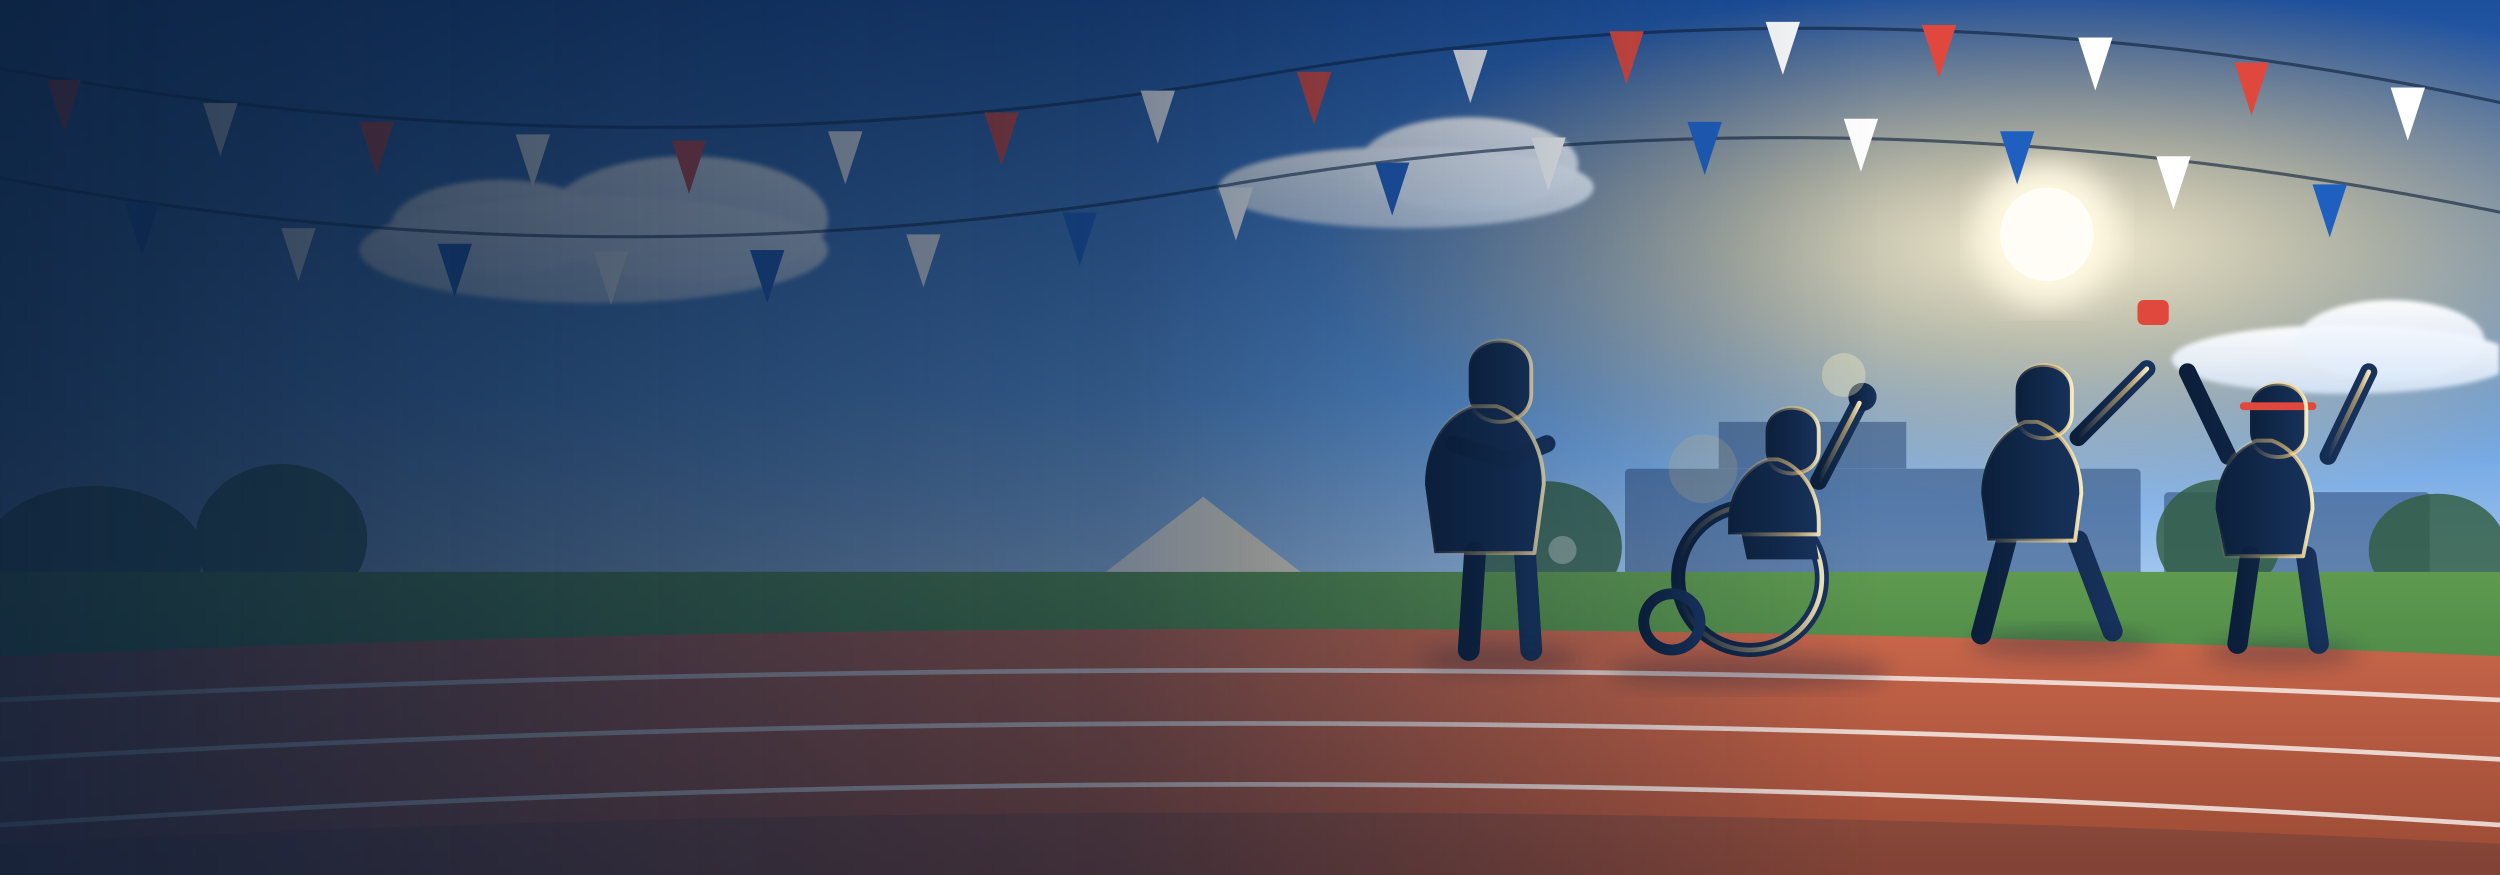
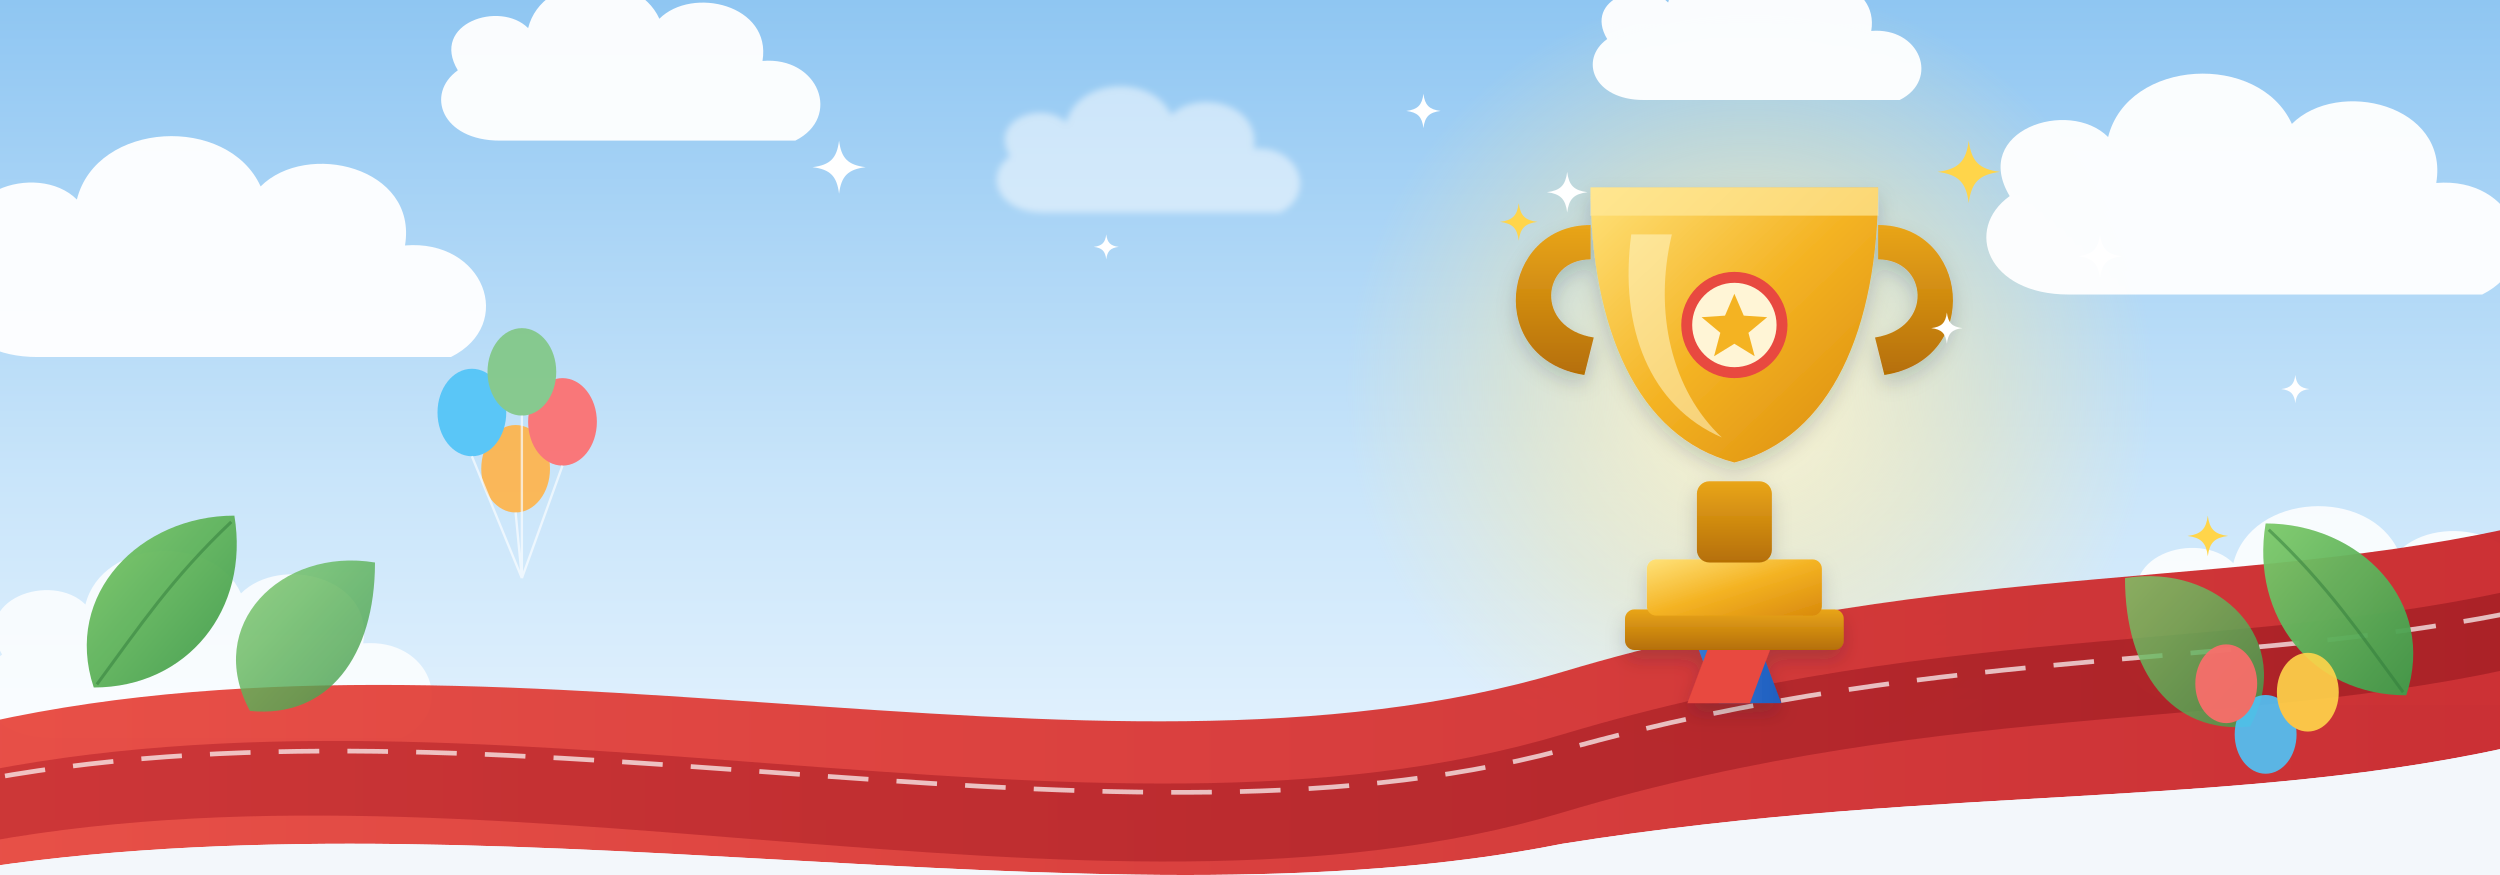
- <svg xmlns="http://www.w3.org/2000/svg" viewBox="0 0 1600 560" preserveAspectRatio="xMidYMid slice" role="img" aria-label="校園運動祭主視覺：午後陽光下的操場、彩旗與參賽學生剪影">
+ <svg xmlns="http://www.w3.org/2000/svg" viewBox="0 0 1600 560" preserveAspectRatio="xMidYMid slice" role="img" aria-label="主視覺：藍天白雲、金色獎盃與紅色緞帶">
  <defs>
    <linearGradient id="sky" x1="0" y1="0" x2="0" y2="1">
-       <stop offset="0" stop-color="#1c4f9c" />
-       <stop offset="0.45" stop-color="#5f9be0" />
-       <stop offset="0.8" stop-color="#cfe3f7" />
-       <stop offset="1" stop-color="#f8e9c9" />
+       <stop offset="0" stop-color="#8fc6f2" />
+       <stop offset="0.55" stop-color="#c9e5fa" />
+       <stop offset="1" stop-color="#eef7ff" />
    </linearGradient>
-     <radialGradient id="sun" cx="0.82" cy="0.28" r="0.5">
-       <stop offset="0" stop-color="#fff6d8" stop-opacity="0.95" />
-       <stop offset="0.25" stop-color="#ffd98a" stop-opacity="0.55" />
-       <stop offset="0.6" stop-color="#ffb347" stop-opacity="0" />
+     <linearGradient id="gold" x1="0" y1="0" x2="1" y2="1">
+       <stop offset="0" stop-color="#ffe27a" />
+       <stop offset="0.5" stop-color="#f4b323" />
+       <stop offset="1" stop-color="#d98a0c" />
+     </linearGradient>
+     <linearGradient id="goldDark" x1="0" y1="0" x2="0" y2="1">
+       <stop offset="0" stop-color="#e9a51a" />
+       <stop offset="1" stop-color="#b56f06" />
+     </linearGradient>
+     <linearGradient id="red" x1="0" y1="0" x2="1" y2="0">
+       <stop offset="0" stop-color="#e8483f" />
+       <stop offset="1" stop-color="#c8262a" />
+     </linearGradient>
+     <linearGradient id="redDark" x1="0" y1="0" x2="1" y2="0">
+       <stop offset="0" stop-color="#b8222a" />
+       <stop offset="1" stop-color="#8f151c" />
+     </linearGradient>
+     <linearGradient id="green" x1="0" y1="0" x2="1" y2="1">
+       <stop offset="0" stop-color="#7cc96a" />
+       <stop offset="1" stop-color="#3f9a4a" />
+     </linearGradient>
+     <linearGradient id="blueRibbon" x1="0" y1="0" x2="1" y2="0">
+       <stop offset="0" stop-color="#3f7fd9" />
+       <stop offset="1" stop-color="#1f5fbf" />
+     </linearGradient>
+     <radialGradient id="glow" cx="0.5" cy="0.5" r="0.5">
+       <stop offset="0" stop-color="#fff8d6" stop-opacity="0.95" />
+       <stop offset="0.6" stop-color="#ffe9a3" stop-opacity="0.35" />
+       <stop offset="1" stop-color="#ffe9a3" stop-opacity="0" />
    </radialGradient>
-     <linearGradient id="field" x1="0" y1="0" x2="0" y2="1">
-       <stop offset="0" stop-color="#5f9a4f" />
-       <stop offset="1" stop-color="#2f6a3a" />
-     </linearGradient>
-     <linearGradient id="track" x1="0" y1="0" x2="0" y2="1">
-       <stop offset="0" stop-color="#c8664a" />
-       <stop offset="1" stop-color="#9a4a35" />
-     </linearGradient>
-     <linearGradient id="fig" x1="0" y1="0" x2="1" y2="0">
-       <stop offset="0" stop-color="#0b1f3a" />
-       <stop offset="1" stop-color="#17325c" />
-     </linearGradient>
-     <linearGradient id="rim" x1="0" y1="0" x2="1" y2="0">
-       <stop offset="0" stop-color="#ffd27a" stop-opacity="0" />
-       <stop offset="0.7" stop-color="#ffd27a" stop-opacity="0.6" />
-       <stop offset="1" stop-color="#fff1c2" stop-opacity="0.95" />
-     </linearGradient>
-     <linearGradient id="scrim" x1="0" y1="0" x2="1" y2="0">
-       <stop offset="0" stop-color="#0b1f3a" stop-opacity="0.9" />
-       <stop offset="0.45" stop-color="#0b1f3a" stop-opacity="0.55" />
-       <stop offset="0.75" stop-color="#0b1f3a" stop-opacity="0" />
-     </linearGradient>
-     <linearGradient id="cloud" x1="0" y1="0" x2="0" y2="1">
-       <stop offset="0" stop-color="#ffffff" stop-opacity="0.95" />
-       <stop offset="1" stop-color="#dbe9fb" stop-opacity="0.85" />
-     </linearGradient>
-     <filter id="blur6">
-       <feGaussianBlur stdDeviation="6" />
+     <filter id="soft">
+       <feGaussianBlur stdDeviation="2" />
    </filter>
-     <filter id="blur2">
-       <feGaussianBlur stdDeviation="1.5" />
+     <filter id="shadow" x="-20%" y="-20%" width="140%" height="140%">
+       <feDropShadow dx="0" dy="6" stdDeviation="6" flood-color="#0b1f3a" flood-opacity="0.18" />
    </filter>
-     <filter id="glow">
-       <feGaussianBlur stdDeviation="10" />
-     </filter>
+     <symbol id="star4" viewBox="0 0 24 24">
+       <path d="M12 0 C13 8 16 11 24 12 C16 13 13 16 12 24 C11 16 8 13 0 12 C8 11 11 8 12 0 Z" />
+     </symbol>
+     <symbol id="cloud" viewBox="0 0 200 90">
+       <path d="M40 80 C15 80 8 60 22 50 C10 30 40 20 52 32 C58 8 98 6 108 28 C122 14 156 22 152 46 C176 44 186 70 166 80 Z" />
+     </symbol>
  </defs>
  <rect width="1600" height="560" fill="url(#sky)" />
-   <rect width="1600" height="560" fill="url(#sun)" />
-   <circle cx="1310" cy="150" r="46" fill="#fff8e1" filter="url(#glow)" />
-   <circle cx="1310" cy="150" r="30" fill="#fffdf5" />
-   <g fill="url(#cloud)" filter="url(#blur2)">
-     <ellipse cx="380" cy="160" rx="150" ry="34" />
-     <ellipse cx="440" cy="140" rx="90" ry="40" />
-     <ellipse cx="320" cy="145" rx="70" ry="30" />
-     <ellipse cx="900" cy="120" rx="120" ry="26" />
-     <ellipse cx="940" cy="105" rx="70" ry="30" />
-     <ellipse cx="1500" cy="230" rx="110" ry="22" />
-     <ellipse cx="1530" cy="218" rx="60" ry="26" />
+   <circle cx="1120" cy="250" r="260" fill="url(#glow)" />
+   <g fill="#ffffff" opacity="0.95">
+     <use href="#cloud" x="-60" y="60" width="420" height="190" />
+     <use href="#cloud" x="260" y="-30" width="300" height="135" />
+     <use href="#cloud" x="1240" y="20" width="420" height="190" />
+     <use href="#cloud" x="1000" y="-40" width="260" height="117" />
+     <use href="#cloud" x="-40" y="330" width="360" height="160" opacity="0.85" />
+     <use href="#cloud" x="1330" y="300" width="380" height="170" opacity="0.9" />
  </g>
-   <g opacity="0.55" fill="#2b4a78">
-     <rect x="1040" y="300" width="330" height="70" rx="3" />
-     <rect x="1100" y="270" width="120" height="30" />
-     <rect x="1385" y="315" width="170" height="55" rx="3" />
+   <g fill="#ffffff" opacity="0.5" filter="url(#soft)">
+     <use href="#cloud" x="620" y="40" width="240" height="108" />
  </g>
-   <g fill="#2f5b3f" opacity="0.8">
-     <ellipse cx="990" cy="350" rx="48" ry="42" />
-     <ellipse cx="1420" cy="345" rx="40" ry="38" />
-     <ellipse cx="1560" cy="352" rx="44" ry="36" />
-     <ellipse cx="60" cy="355" rx="70" ry="44" />
-     <ellipse cx="180" cy="345" rx="55" ry="48" />
+   <g fill="#ffffff">
+     <use href="#star4" x="520" y="90" width="34" height="34" />
+     <use href="#star4" x="900" y="60" width="22" height="22" />
+     <use href="#star4" x="1330" y="150" width="28" height="28" />
+     <use href="#star4" x="1460" y="240" width="18" height="18" />
+     <use href="#star4" x="700" y="150" width="16" height="16" />
  </g>
-   <g>
-     <path d="M700 372 L770 318 L840 372 Z" fill="#f3f6fa" />
-     <rect x="706" y="372" width="128" height="6" fill="#cbd5e1" />
-     <path d="M700 372 L770 318 L840 372 Z" fill="url(#rim)" opacity="0.5" />
-     <rect x="704" y="378" width="132" height="4" fill="#0b1f3a" opacity="0.3" />
+   <g fill="#ffd54a">
+     <use href="#star4" x="1240" y="90" width="40" height="40" />
+     <use href="#star4" x="960" y="130" width="24" height="24" />
+     <use href="#star4" x="1400" y="330" width="26" height="26" />
  </g>
-   <rect x="0" y="366" width="1600" height="194" fill="url(#field)" />
-   <path d="M0 420 Q800 385 1600 420 L1600 560 L0 560 Z" fill="url(#track)" />
-   <g stroke="#ffffff" stroke-opacity="0.75" fill="none" stroke-width="3">
-     <path d="M0 448 Q800 410 1600 448" />
-     <path d="M0 486 Q800 440 1600 486" />
-     <path d="M0 528 Q800 476 1600 528" />
+   <path d="M-40 470 C300 380 700 520 1000 430 C1250 355 1450 380 1640 330 L1640 470 C1450 520 1250 500 1000 540 C700 600 300 500 -40 560 Z" fill="url(#red)" opacity="0.95" />
+   <path d="M-40 500 C300 420 700 560 1000 470 C1250 395 1450 420 1640 370 L1640 420 C1450 470 1250 445 1000 520 C700 610 300 470 -40 545 Z" fill="url(#redDark)" opacity="0.55" />
+   <path d="M-40 560 L1640 560 L1640 470 C1450 520 1250 500 1000 540 C700 600 300 500 -40 560 Z" fill="#f3f7fb" />
+   <path d="M-40 505 C300 430 700 560 1000 480 C1250 410 1450 430 1640 385" fill="none" stroke="#ffffff" stroke-width="3" stroke-opacity="0.7" stroke-dasharray="26 18" />
+   <g fill="url(#green)" opacity="0.95">
+     <path d="M60 440 C40 380 90 330 150 330 C160 390 120 440 60 440 Z" />
+     <path d="M160 455 C130 400 180 350 240 360 C240 420 210 460 160 455 Z" opacity="0.85" />
+     <path d="M1540 445 C1560 385 1510 335 1450 335 C1440 395 1480 445 1540 445 Z" />
+     <path d="M1440 465 C1470 410 1420 360 1360 370 C1360 430 1390 470 1440 465 Z" opacity="0.85" />
  </g>
-   <path d="M0 560 L1600 560 L1600 540 Q800 500 0 540 Z" fill="#0b1f3a" opacity="0.18" />
-   <g stroke="#0b1f3a" stroke-opacity="0.6" stroke-width="2" fill="none">
-     <path d="M-20 40 Q400 120 820 46 Q1220 -20 1620 70" />
-     <path d="M-20 110 Q380 190 800 116 Q1200 50 1620 140" />
+   <g stroke="#2f7a3a" stroke-width="2" fill="none" opacity="0.5">
+     <path d="M62 438 C90 400 110 370 148 334" />
+     <path d="M1538 443 C1510 405 1490 375 1452 339" />
  </g>
-   <g>
-     <g id="flags1" fill="#e0483d">
-       <path d="M30 51 l22 0 l-11 34 z" />
-       <path d="M130 66 l22 0 l-11 34 z" fill="#fff" />
-       <path d="M230 78 l22 0 l-11 34 z" />
-       <path d="M330 86 l22 0 l-11 34 z" fill="#fff" />
-       <path d="M430 90 l22 0 l-11 34 z" />
-       <path d="M530 84 l22 0 l-11 34 z" fill="#fff" />
-       <path d="M630 72 l22 0 l-11 34 z" />
-       <path d="M730 58 l22 0 l-11 34 z" fill="#fff" />
-       <path d="M830 46 l22 0 l-11 34 z" />
-       <path d="M930 32 l22 0 l-11 34 z" fill="#fff" />
-       <path d="M1030 20 l22 0 l-11 34 z" />
-       <path d="M1130 14 l22 0 l-11 34 z" fill="#fff" />
-       <path d="M1230 16 l22 0 l-11 34 z" />
-       <path d="M1330 24 l22 0 l-11 34 z" fill="#fff" />
-       <path d="M1430 40 l22 0 l-11 34 z" />
-       <path d="M1530 56 l22 0 l-11 34 z" fill="#fff" />
+   <g transform="translate(1110 120)" filter="url(#shadow)">
+     <path d="M-40 250 L-10 330 L30 330 L0 250 Z" fill="url(#blueRibbon)" />
+     <path d="M40 250 L10 330 L-30 330 L0 250 Z" fill="#e8483f" />
+     <rect x="-70" y="270" width="140" height="26" rx="6" fill="url(#goldDark)" />
+     <rect x="-56" y="238" width="112" height="36" rx="6" fill="url(#gold)" />
+     <rect x="-24" y="188" width="48" height="52" rx="8" fill="url(#goldDark)" />
+     <path d="M-92 0 L92 0 C92 90 62 160 0 176 C-62 160 -92 90 -92 0 Z" fill="url(#gold)" />
+     <path d="M-92 0 L92 0 L92 18 L-92 18 Z" fill="#ffe89a" opacity="0.7" />
+     <path d="M-40 30 C-52 80 -40 130 -8 160 C-54 140 -74 90 -66 30 Z" fill="#fff5c9" opacity="0.55" />
+     <path d="M-92 24 C-150 24 -160 110 -96 120 L-90 96 C-128 90 -124 46 -92 46 Z" fill="url(#goldDark)" />
+     <path d="M92 24 C150 24 160 110 96 120 L90 96 C128 90 124 46 92 46 Z" fill="url(#goldDark)" />
+     <circle cx="0" cy="88" r="34" fill="#e8483f" />
+     <circle cx="0" cy="88" r="27" fill="#fff5d6" />
+     <path d="M0 68 L6 82 L21 83 L9 93 L13 108 L0 100 L-13 108 L-9 93 L-21 83 L-6 82 Z" fill="#f4b323" />
+   </g>
+   <g fill="#ffffff">
+     <use href="#star4" x="990" y="110" width="26" height="26" />
+     <use href="#star4" x="1236" y="200" width="20" height="20" />
+   </g>
+   <g opacity="0.9">
+     <g transform="translate(330 300)">
+       <ellipse cx="0" cy="0" rx="22" ry="28" fill="#ffb347" />
+       <ellipse cx="30" cy="-30" rx="22" ry="28" fill="#ff6b6b" />
+       <ellipse cx="-28" cy="-36" rx="22" ry="28" fill="#4fc3f7" />
+       <ellipse cx="4" cy="-62" rx="22" ry="28" fill="#81c784" />
+       <path d="M0 28 L4 70 M30 -2 L4 70 M-28 -8 L4 70 M4 -34 L4 70" stroke="#ffffff" stroke-width="1.5" fill="none" opacity="0.7" />
    </g>
-     <g fill="#1f5fbf">
-       <path d="M80 130 l22 0 l-11 34 z" />
-       <path d="M180 146 l22 0 l-11 34 z" fill="#fff" />
-       <path d="M280 156 l22 0 l-11 34 z" />
-       <path d="M380 161 l22 0 l-11 34 z" fill="#fff" />
-       <path d="M480 160 l22 0 l-11 34 z" />
-       <path d="M580 150 l22 0 l-11 34 z" fill="#fff" />
-       <path d="M680 136 l22 0 l-11 34 z" />
-       <path d="M780 120 l22 0 l-11 34 z" fill="#fff" />
-       <path d="M880 104 l22 0 l-11 34 z" />
-       <path d="M980 88 l22 0 l-11 34 z" fill="#fff" />
-       <path d="M1080 78 l22 0 l-11 34 z" />
-       <path d="M1180 76 l22 0 l-11 34 z" fill="#fff" />
-       <path d="M1280 84 l22 0 l-11 34 z" />
-       <path d="M1380 100 l22 0 l-11 34 z" fill="#fff" />
-       <path d="M1480 118 l22 0 l-11 34 z" />
+     <g transform="translate(1450 470) scale(0.9)">
+       <ellipse cx="0" cy="0" rx="22" ry="28" fill="#4fc3f7" />
+       <ellipse cx="30" cy="-30" rx="22" ry="28" fill="#ffd54a" />
+       <ellipse cx="-28" cy="-36" rx="22" ry="28" fill="#ff6b6b" />
    </g>
  </g>
-   <g stroke-linecap="round" stroke-linejoin="round">
-     <g transform="translate(1080 300)">
-       <circle cx="40" cy="70" r="46" fill="none" stroke="url(#fig)" stroke-width="9" />
-       <circle cx="40" cy="70" r="46" fill="none" stroke="url(#rim)" stroke-width="3" />
-       <circle cx="-10" cy="98" r="18" fill="none" stroke="url(#fig)" stroke-width="7" />
-       <path d="M30 20 h48 l6 38 h-46 z" fill="url(#fig)" />
-       <path d="M50 -24 c0 -20 34 -20 34 0 l0 12 c0 20 -34 20 -34 0 z" fill="url(#fig)" />
-       <path d="M52 -6 c-14 4 -26 20 -26 40 l0 8 h58 l0 -8 c0 -20 -12 -36 -26 -40 z" fill="url(#fig)" />
-       <path d="M84 8 l26 -50" stroke="url(#fig)" stroke-width="11" />
-       <circle cx="112" cy="-46" r="9" fill="url(#fig)" />
-       <path d="M84 8 l26 -50" stroke="url(#rim)" stroke-width="3" />
-       <path d="M52 -6 c-14 4 -26 20 -26 40 l0 8 h58 l0 -8 c0 -20 -12 -36 -26 -40 z" fill="none" stroke="url(#rim)" stroke-width="2.5" />
-       <path d="M50 -24 c0 -20 34 -20 34 0 l0 12 c0 20 -34 20 -34 0 z" fill="none" stroke="url(#rim)" stroke-width="2.5" />
-     </g>
-     <g transform="translate(1290 250)">
-       <path d="M0 0 c0 -22 36 -22 36 0 l0 14 c0 22 -36 22 -36 0 z" fill="url(#fig)" />
-       <path d="M6 20 c-16 6 -28 24 -28 46 l4 30 h56 l4 -30 c0 -22 -12 -40 -28 -46 z" fill="url(#fig)" />
-       <path d="M40 30 l44 -44" stroke="url(#fig)" stroke-width="11" />
-       <rect x="78" y="-58" width="20" height="16" rx="4" fill="#e0483d" />
-       <path d="M-6 96 l-16 60 M40 96 l22 58" stroke="url(#fig)" stroke-width="13" />
-       <path d="M40 30 l44 -44" stroke="url(#rim)" stroke-width="3" />
-       <path d="M6 20 c-16 6 -28 24 -28 46 l4 30 h56 l4 -30 c0 -22 -12 -40 -28 -46 z" fill="none" stroke="url(#rim)" stroke-width="2.5" />
-       <path d="M0 0 c0 -22 36 -22 36 0 l0 14 c0 22 -36 22 -36 0 z" fill="none" stroke="url(#rim)" stroke-width="2.5" />
-     </g>
-     <g transform="translate(1440 262)">
-       <path d="M0 0 c0 -22 36 -22 36 0 l0 14 c0 22 -36 22 -36 0 z" fill="url(#fig)" />
-       <path d="M-4 -2 h44" stroke="#e0483d" stroke-width="5" />
-       <path d="M4 20 c-16 6 -26 22 -26 44 l6 30 h50 l6 -30 c0 -22 -10 -38 -26 -44 z" fill="url(#fig)" />
-       <path d="M-14 30 l-26 -54 M50 30 l26 -54" stroke="url(#fig)" stroke-width="11" />
-       <path d="M0 94 l-8 56 M36 94 l8 56" stroke="url(#fig)" stroke-width="13" />
-       <path d="M50 30 l26 -54" stroke="url(#rim)" stroke-width="3" />
-       <path d="M4 20 c-16 6 -26 22 -26 44 l6 30 h50 l6 -30 c0 -22 -10 -38 -26 -44 z" fill="none" stroke="url(#rim)" stroke-width="2.5" />
-       <path d="M0 0 c0 -22 36 -22 36 0 l0 14 c0 22 -36 22 -36 0 z" fill="none" stroke="url(#rim)" stroke-width="2.5" />
-     </g>
-     <g transform="translate(940 236)">
-       <path d="M0 0 c0 -24 40 -24 40 0 l0 16 c0 24 -40 24 -40 0 z" fill="url(#fig)" />
-       <path d="M2 24 c-18 6 -30 26 -30 50 l6 44 h64 l6 -44 c0 -24 -12 -44 -30 -50 z" fill="url(#fig)" />
-       <path d="M-10 48 l32 10 M50 48 l-28 12" stroke="url(#fig)" stroke-width="11" />
-       <path d="M4 118 l-4 62 M36 118 l4 62" stroke="url(#fig)" stroke-width="14" />
-       <path d="M2 24 c-18 6 -30 26 -30 50 l6 44 h64 l6 -44 c0 -24 -12 -44 -30 -50 z" fill="none" stroke="url(#rim)" stroke-width="2.5" />
-       <path d="M0 0 c0 -24 40 -24 40 0 l0 16 c0 24 -40 24 -40 0 z" fill="none" stroke="url(#rim)" stroke-width="2.5" />
-     </g>
-     <g fill="#0b1f3a" opacity="0.28" filter="url(#blur6)">
-       <ellipse cx="1120" cy="430" rx="90" ry="12" />
-       <ellipse cx="1320" cy="412" rx="60" ry="10" />
-       <ellipse cx="1460" cy="418" rx="50" ry="9" />
-       <ellipse cx="960" cy="422" rx="52" ry="9" />
-     </g>
-   </g>
-   <g opacity="0.35">
-     <circle cx="1180" cy="240" r="14" fill="#fff3c4" />
-     <circle cx="1090" cy="300" r="22" fill="#ffd27a" opacity="0.5" />
-     <circle cx="1000" cy="352" r="9" fill="#fff" />
-   </g>
-   <rect width="1600" height="560" fill="url(#scrim)" />
</svg>
